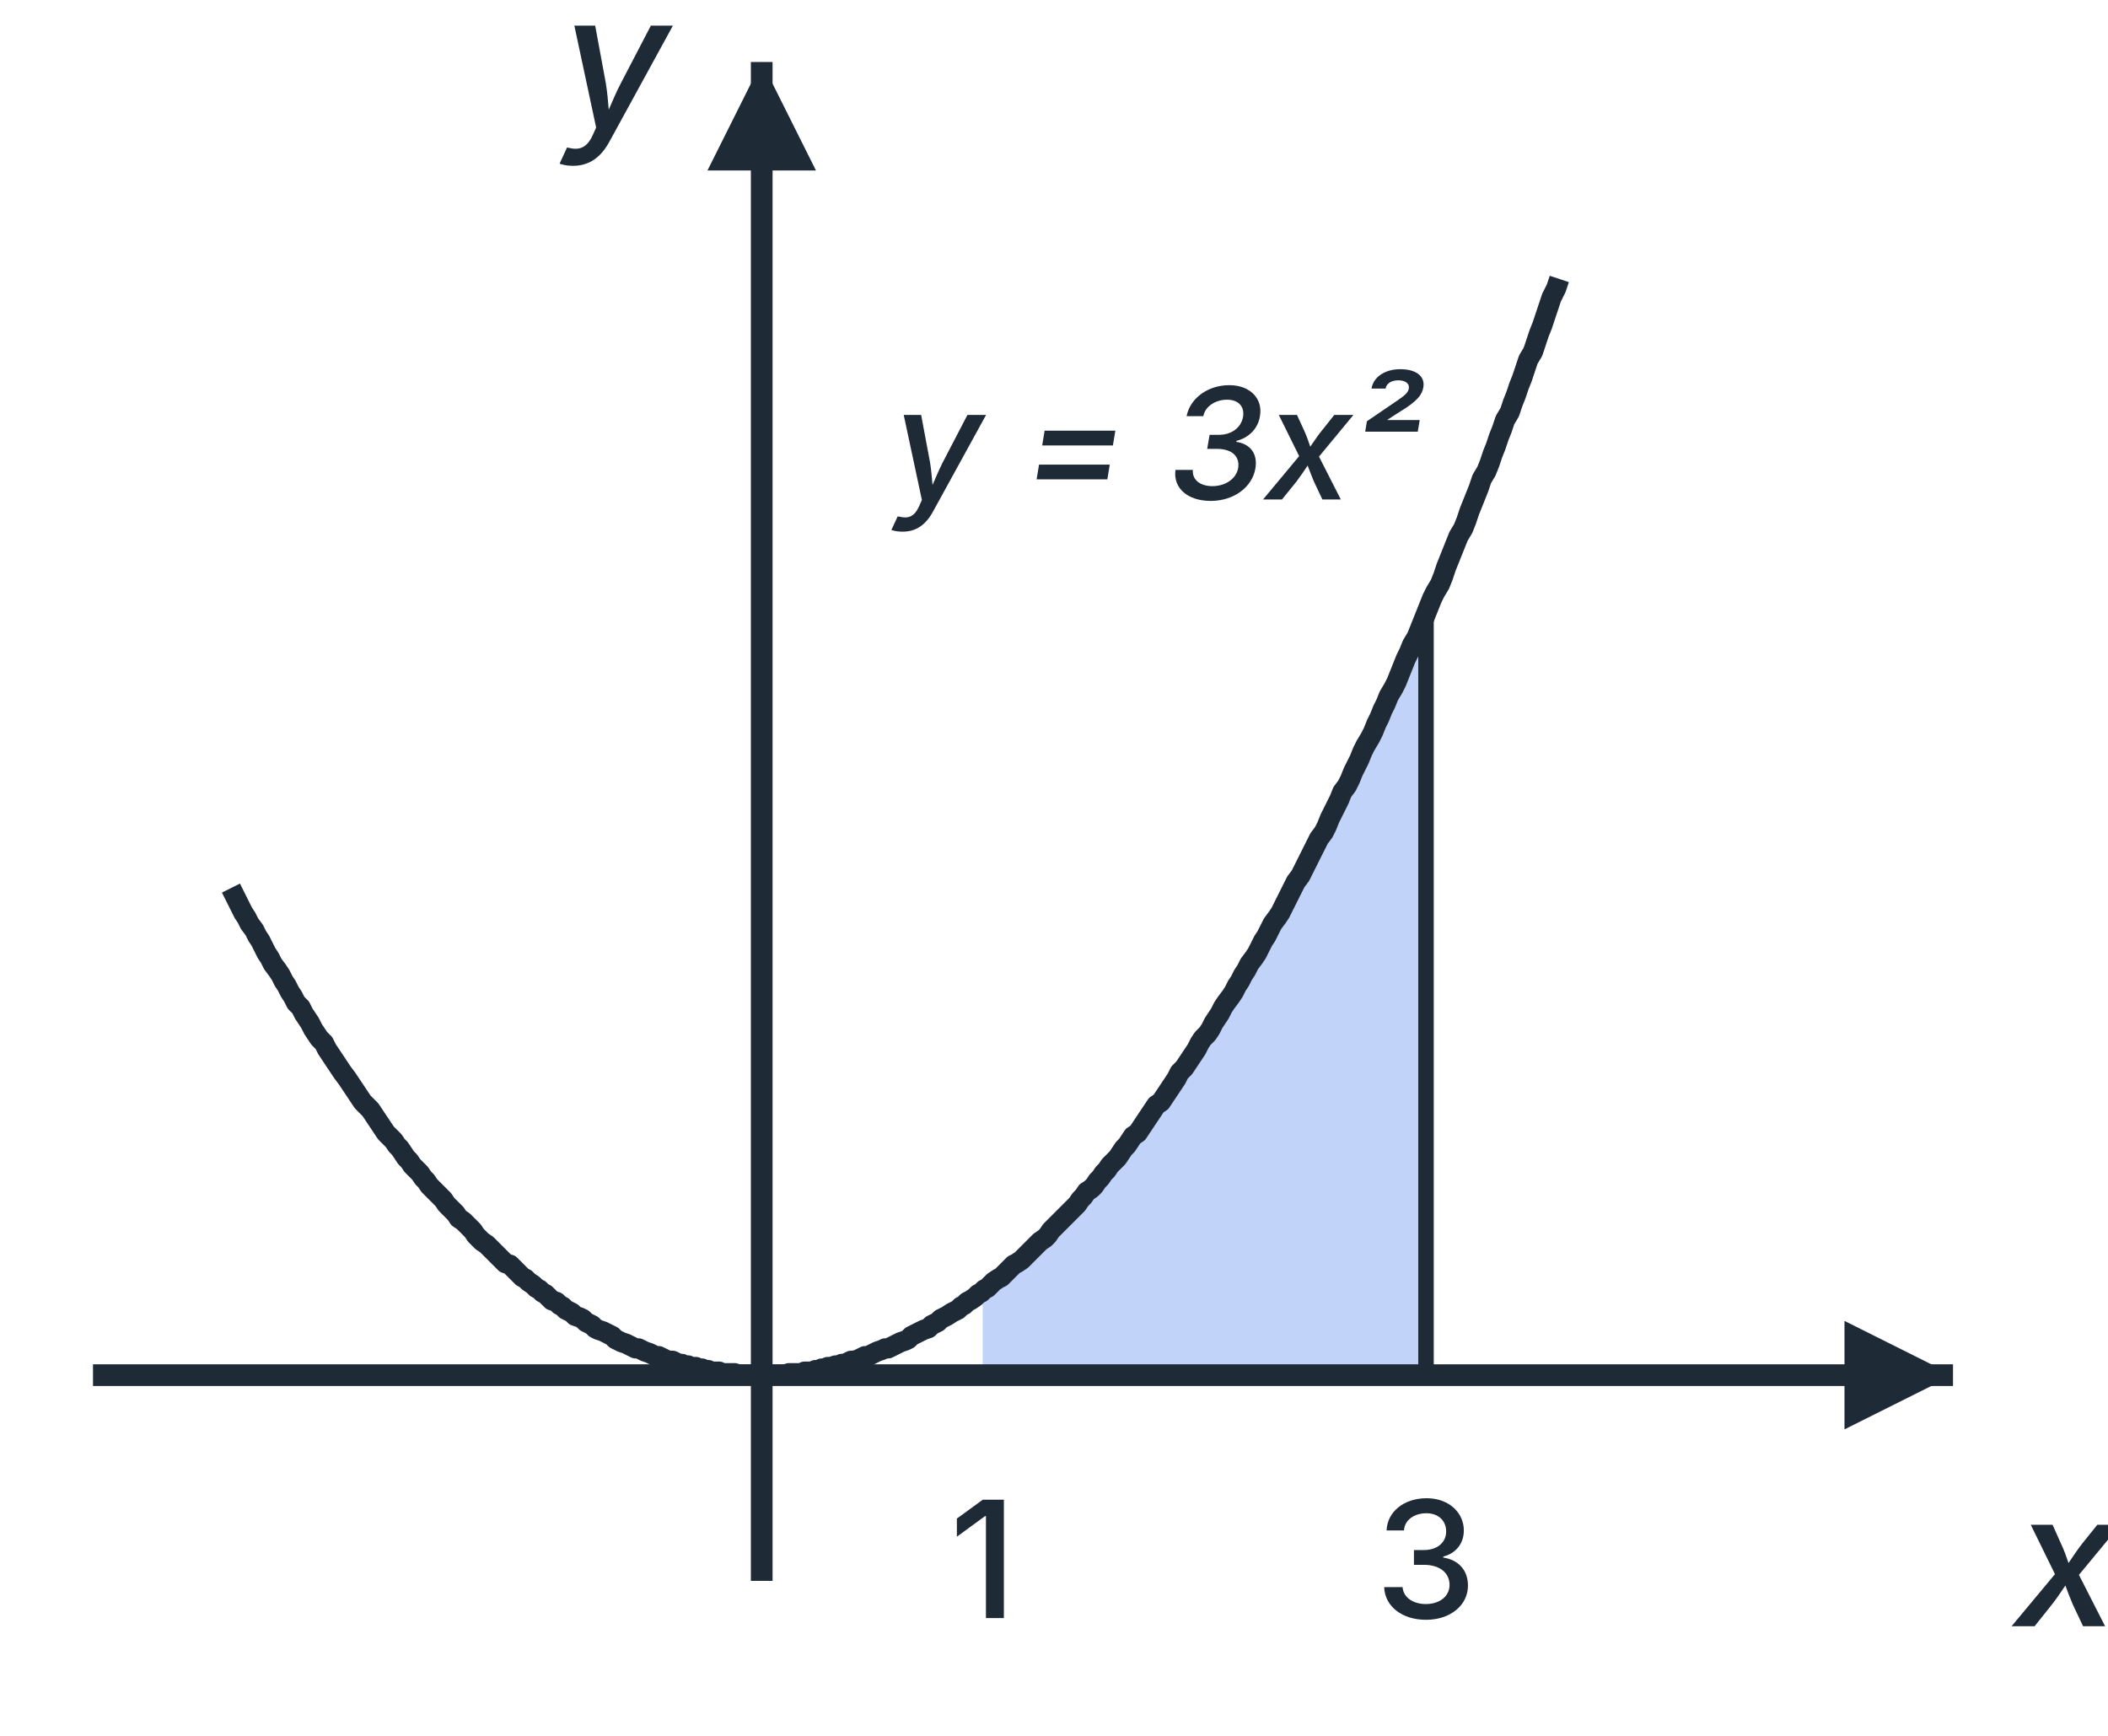
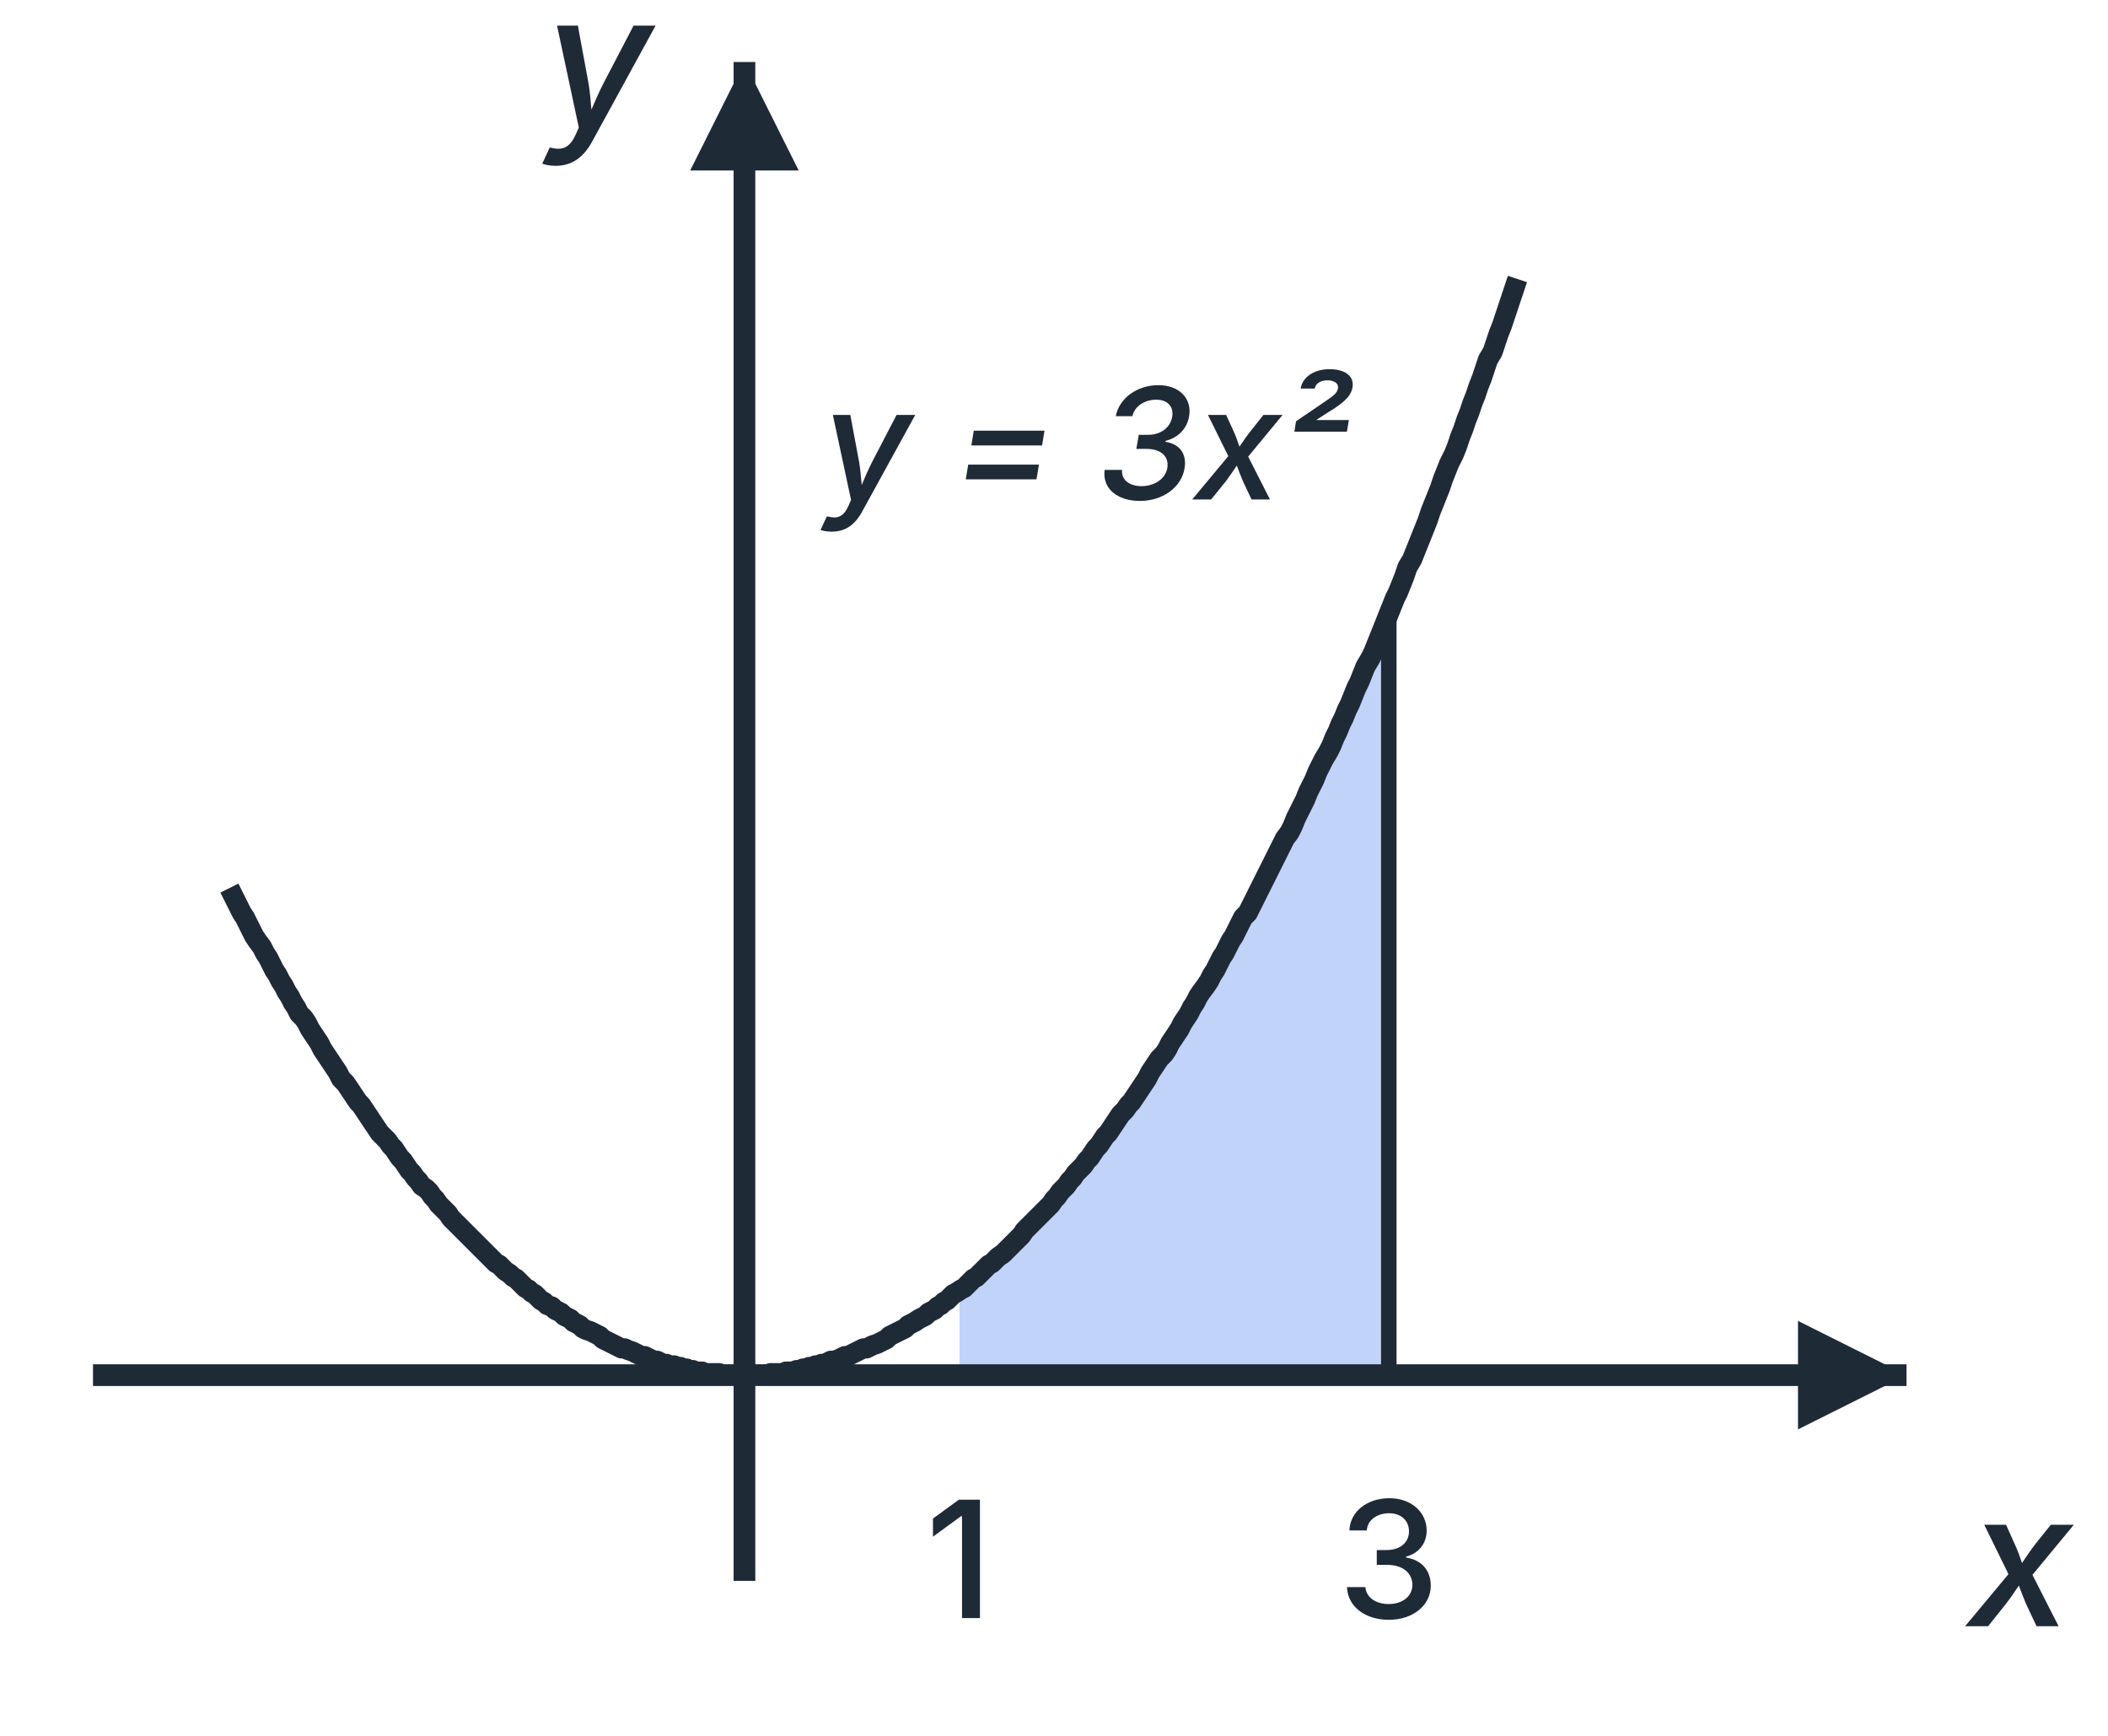
<svg xmlns="http://www.w3.org/2000/svg" viewBox="0 0 136 112" width="136" height="112" font-family="Inter, Arial, sans-serif">
-   <polygon points="63.4,83.3 63.6,83.2 63.7,83.1 63.9,82.9 64.0,82.8 64.1,82.7 64.3,82.6 64.4,82.5 64.6,82.4 64.7,82.2 64.9,82.1 65.0,82.0 65.1,81.9 65.3,81.8 65.4,81.6 65.6,81.5 65.7,81.4 65.9,81.3 66.0,81.1 66.1,81.0 66.3,80.9 66.4,80.7 66.6,80.6 66.7,80.5 66.9,80.3 67.0,80.2 67.1,80.1 67.3,79.9 67.4,79.8 67.6,79.7 67.7,79.5 67.9,79.4 68.0,79.2 68.1,79.1 68.3,78.9 68.4,78.8 68.6,78.6 68.7,78.5 68.9,78.3 69.0,78.2 69.1,78.0 69.3,77.9 69.4,77.7 69.6,77.6 69.7,77.4 69.9,77.3 70.0,77.1 70.1,76.9 70.3,76.8 70.4,76.6 70.6,76.5 70.7,76.3 70.9,76.1 71.0,76.0 71.1,75.8 71.3,75.6 71.4,75.5 71.6,75.3 71.7,75.1 71.9,74.9 72.0,74.8 72.1,74.6 72.3,74.4 72.4,74.2 72.6,74.1 72.7,73.9 72.9,73.7 73.0,73.5 73.1,73.3 73.3,73.1 73.4,73.0 73.6,72.8 73.7,72.6 73.9,72.4 74.0,72.2 74.1,72.0 74.3,71.8 74.4,71.6 74.6,71.4 74.7,71.3 74.9,71.1 75.0,70.9 75.1,70.7 75.3,70.5 75.4,70.3 75.6,70.1 75.7,69.9 75.9,69.7 76.0,69.4 76.1,69.2 76.3,69.0 76.4,68.8 76.6,68.6 76.7,68.4 76.9,68.2 77.0,68.0 77.1,67.8 77.3,67.6 77.4,67.3 77.6,67.1 77.7,66.9 77.9,66.7 78.0,66.5 78.1,66.2 78.3,66.0 78.4,65.8 78.6,65.6 78.7,65.4 78.9,65.1 79.0,64.9 79.1,64.7 79.3,64.4 79.4,64.2 79.6,64.0 79.7,63.7 79.9,63.5 80.0,63.3 80.1,63.0 80.3,62.8 80.4,62.6 80.6,62.3 80.7,62.1 80.9,61.8 81.0,61.6 81.1,61.4 81.3,61.1 81.4,60.9 81.6,60.6 81.7,60.4 81.9,60.1 82.0,59.9 82.1,59.6 82.3,59.4 82.4,59.1 82.6,58.9 82.7,58.6 82.9,58.3 83.0,58.1 83.1,57.8 83.3,57.6 83.4,57.3 83.6,57.0 83.7,56.8 83.9,56.5 84.0,56.3 84.1,56.0 84.3,55.7 84.4,55.4 84.6,55.2 84.7,54.9 84.9,54.6 85.0,54.4 85.1,54.1 85.3,53.8 85.4,53.5 85.6,53.3 85.7,53.0 85.9,52.7 86.0,52.4 86.1,52.1 86.3,51.9 86.4,51.6 86.6,51.3 86.7,51.0 86.9,50.7 87.0,50.4 87.1,50.1 87.3,49.8 87.4,49.6 87.6,49.3 87.7,49.0 87.9,48.7 88.0,48.4 88.1,48.1 88.3,47.8 88.4,47.5 88.6,47.2 88.7,46.9 88.9,46.6 89.0,46.3 89.1,46.0 89.3,45.7 89.4,45.4 89.6,45.0 89.7,44.7 89.9,44.4 90.0,44.1 90.1,43.8 90.3,43.5 90.4,43.2 90.6,42.9 90.7,42.5 90.9,42.2 91.0,41.9 91.1,41.6 91.3,41.3 91.4,40.9 91.6,40.6 91.7,40.3 91.9,40.0 92.0,39.6 92.0,88.7 91.9,88.7 91.7,88.7 91.6,88.7 91.4,88.7 91.3,88.7 91.1,88.7 91.0,88.7 90.9,88.7 90.7,88.7 90.6,88.7 90.4,88.7 90.3,88.7 90.1,88.7 90.0,88.7 89.9,88.7 89.7,88.7 89.6,88.7 89.4,88.7 89.3,88.7 89.1,88.7 89.0,88.7 88.9,88.7 88.7,88.7 88.6,88.7 88.4,88.7 88.3,88.7 88.1,88.7 88.0,88.7 87.9,88.7 87.7,88.7 87.6,88.7 87.4,88.7 87.3,88.7 87.1,88.7 87.0,88.7 86.9,88.7 86.7,88.7 86.6,88.7 86.4,88.7 86.3,88.7 86.1,88.7 86.0,88.7 85.9,88.7 85.7,88.7 85.6,88.7 85.4,88.7 85.3,88.7 85.1,88.7 85.0,88.7 84.9,88.7 84.7,88.7 84.6,88.7 84.4,88.7 84.3,88.7 84.1,88.7 84.0,88.7 83.9,88.7 83.7,88.7 83.6,88.7 83.4,88.7 83.3,88.7 83.1,88.7 83.0,88.7 82.9,88.7 82.7,88.7 82.6,88.7 82.4,88.7 82.3,88.7 82.1,88.7 82.0,88.7 81.9,88.7 81.7,88.7 81.6,88.7 81.4,88.7 81.3,88.7 81.1,88.7 81.0,88.7 80.9,88.7 80.7,88.7 80.6,88.7 80.4,88.7 80.3,88.7 80.1,88.7 80.0,88.7 79.9,88.7 79.7,88.7 79.6,88.7 79.4,88.7 79.3,88.7 79.1,88.7 79.0,88.7 78.9,88.7 78.7,88.7 78.6,88.7 78.4,88.7 78.3,88.7 78.1,88.7 78.0,88.7 77.9,88.7 77.7,88.7 77.6,88.7 77.4,88.7 77.3,88.7 77.1,88.7 77.0,88.7 76.9,88.7 76.7,88.7 76.6,88.7 76.4,88.7 76.3,88.7 76.1,88.7 76.0,88.7 75.9,88.7 75.7,88.7 75.6,88.7 75.4,88.7 75.3,88.7 75.1,88.7 75.0,88.7 74.9,88.7 74.7,88.7 74.6,88.7 74.4,88.7 74.3,88.7 74.1,88.7 74.0,88.7 73.9,88.7 73.7,88.7 73.6,88.7 73.4,88.7 73.3,88.7 73.1,88.7 73.0,88.7 72.9,88.7 72.7,88.7 72.6,88.7 72.4,88.7 72.3,88.7 72.1,88.7 72.0,88.7 71.9,88.7 71.7,88.7 71.6,88.7 71.4,88.7 71.3,88.7 71.1,88.7 71.0,88.7 70.9,88.7 70.7,88.7 70.6,88.7 70.4,88.7 70.3,88.7 70.1,88.7 70.0,88.7 69.9,88.7 69.7,88.7 69.6,88.7 69.4,88.7 69.3,88.7 69.1,88.7 69.0,88.7 68.9,88.7 68.7,88.7 68.6,88.7 68.4,88.7 68.3,88.7 68.1,88.7 68.0,88.7 67.9,88.7 67.7,88.7 67.6,88.7 67.4,88.7 67.3,88.7 67.1,88.7 67.0,88.7 66.9,88.7 66.7,88.7 66.6,88.7 66.4,88.7 66.3,88.7 66.1,88.7 66.0,88.7 65.9,88.7 65.7,88.7 65.6,88.7 65.4,88.7 65.3,88.7 65.1,88.7 65.0,88.7 64.9,88.7 64.7,88.7 64.6,88.7 64.4,88.7 64.3,88.7 64.1,88.7 64.0,88.7 63.9,88.7 63.7,88.7 63.6,88.7 63.4,88.7" fill="#2563eb" fill-opacity="0.28" stroke="none" />
-   <line x1="6.0" y1="88.727" x2="126.0" y2="88.727" stroke="#1f2a37" stroke-width="1.4" />
-   <path d="M126.0,88.727 l-7,-3.5 v7 z" fill="#1f2a37" />
-   <line x1="49.143" y1="102.0" x2="49.143" y2="4.0" stroke="#1f2a37" stroke-width="1.4" />
-   <path d="M49.143,4.0 l-3.5,7 h7 z" fill="#1f2a37" />
-   <text x="130.0" y="104.927" text-anchor="start" font-size="12" fill="#1f2a37" font-weight="500" font-style="italic">x</text>
-   <text x="43.143" y="8.2" text-anchor="end" font-size="12" fill="#1f2a37" font-weight="500" font-style="italic">y</text>
-   <polyline points="14.9,57.3 15.1,57.7 15.3,58.1 15.5,58.5 15.7,58.9 15.9,59.2 16.1,59.6 16.4,60.0 16.6,60.4 16.8,60.7 17.0,61.1 17.2,61.5 17.4,61.8 17.6,62.2 17.9,62.6 18.1,62.9 18.3,63.3 18.5,63.6 18.7,64.0 18.9,64.3 19.1,64.7 19.4,65.0 19.6,65.4 19.8,65.7 20.0,66.0 20.2,66.4 20.4,66.7 20.6,67.0 20.9,67.3 21.1,67.7 21.3,68.0 21.5,68.3 21.7,68.6 21.9,68.9 22.1,69.2 22.4,69.6 22.6,69.9 22.8,70.2 23.0,70.5 23.2,70.8 23.4,71.1 23.6,71.3 23.9,71.6 24.1,71.9 24.3,72.2 24.5,72.5 24.7,72.8 24.9,73.1 25.1,73.3 25.4,73.6 25.6,73.9 25.8,74.1 26.0,74.4 26.2,74.7 26.4,74.9 26.6,75.2 26.9,75.5 27.1,75.7 27.3,76.0 27.5,76.2 27.7,76.5 27.9,76.7 28.1,76.9 28.4,77.2 28.6,77.4 28.8,77.7 29.0,77.9 29.2,78.1 29.4,78.3 29.6,78.6 29.9,78.8 30.1,79.0 30.3,79.2 30.5,79.4 30.7,79.7 30.9,79.9 31.1,80.1 31.4,80.3 31.6,80.5 31.8,80.7 32.0,80.9 32.2,81.1 32.4,81.3 32.6,81.5 32.9,81.6 33.1,81.8 33.3,82.0 33.5,82.2 33.7,82.4 33.9,82.5 34.1,82.7 34.4,82.9 34.6,83.1 34.8,83.2 35.0,83.4 35.2,83.5 35.4,83.7 35.6,83.9 35.9,84.0 36.1,84.2 36.3,84.3 36.5,84.5 36.7,84.6 36.9,84.7 37.1,84.9 37.4,85.0 37.6,85.1 37.8,85.3 38.0,85.4 38.2,85.5 38.4,85.7 38.6,85.8 38.9,85.9 39.1,86.0 39.3,86.1 39.5,86.2 39.7,86.4 39.9,86.5 40.1,86.6 40.4,86.7 40.6,86.8 40.8,86.9 41.0,87.0 41.2,87.0 41.4,87.1 41.6,87.2 41.9,87.3 42.1,87.4 42.3,87.5 42.5,87.5 42.7,87.6 42.9,87.7 43.1,87.8 43.4,87.8 43.6,87.9 43.8,88.0 44.0,88.0 44.2,88.1 44.4,88.1 44.6,88.2 44.9,88.2 45.1,88.3 45.3,88.3 45.5,88.4 45.7,88.4 45.9,88.5 46.1,88.5 46.4,88.5 46.6,88.6 46.8,88.6 47.0,88.6 47.2,88.6 47.4,88.6 47.6,88.7 47.9,88.7 48.1,88.7 48.3,88.7 48.5,88.7 48.7,88.7 48.9,88.7 49.1,88.7 49.4,88.7 49.6,88.7 49.8,88.7 50.0,88.7 50.2,88.7 50.4,88.7 50.6,88.7 50.9,88.6 51.1,88.6 51.3,88.6 51.5,88.6 51.7,88.6 51.9,88.5 52.1,88.5 52.4,88.5 52.6,88.4 52.8,88.4 53.0,88.3 53.2,88.3 53.4,88.2 53.6,88.2 53.9,88.1 54.1,88.1 54.3,88.0 54.5,88.0 54.7,87.9 54.9,87.8 55.1,87.8 55.4,87.7 55.6,87.6 55.8,87.5 56.0,87.5 56.2,87.4 56.4,87.3 56.6,87.2 56.9,87.1 57.1,87.0 57.3,87.0 57.5,86.9 57.7,86.8 57.9,86.7 58.1,86.6 58.4,86.5 58.6,86.4 58.8,86.2 59.0,86.1 59.2,86.0 59.4,85.9 59.6,85.8 59.9,85.7 60.1,85.5 60.3,85.4 60.5,85.3 60.7,85.1 60.9,85.0 61.1,84.9 61.4,84.7 61.6,84.6 61.8,84.5 62.0,84.3 62.2,84.2 62.4,84.0 62.6,83.9 62.9,83.7 63.1,83.5 63.3,83.4 63.5,83.2 63.7,83.1 63.9,82.9 64.1,82.7 64.4,82.5 64.6,82.4 64.8,82.2 65.0,82.0 65.2,81.8 65.4,81.6 65.6,81.5 65.9,81.3 66.1,81.1 66.3,80.9 66.5,80.7 66.7,80.5 66.9,80.3 67.1,80.1 67.4,79.9 67.6,79.7 67.8,79.4 68.0,79.2 68.2,79.0 68.4,78.8 68.6,78.6 68.9,78.3 69.1,78.1 69.3,77.9 69.5,77.7 69.7,77.4 69.9,77.2 70.1,76.9 70.4,76.7 70.6,76.5 70.8,76.2 71.0,76.0 71.2,75.7 71.4,75.5 71.6,75.2 71.9,74.9 72.1,74.7 72.3,74.4 72.5,74.1 72.7,73.9 72.9,73.6 73.1,73.3 73.4,73.1 73.6,72.8 73.8,72.5 74.0,72.2 74.2,71.9 74.4,71.6 74.6,71.3 74.9,71.1 75.1,70.8 75.3,70.5 75.5,70.2 75.7,69.9 75.9,69.6 76.1,69.2 76.4,68.9 76.6,68.6 76.8,68.3 77.0,68.0 77.2,67.7 77.4,67.3 77.6,67.0 77.9,66.7 78.1,66.4 78.3,66.0 78.5,65.7 78.7,65.4 78.9,65.0 79.1,64.7 79.4,64.3 79.6,64.0 79.8,63.6 80.0,63.3 80.2,62.9 80.4,62.6 80.6,62.2 80.9,61.8 81.1,61.5 81.3,61.1 81.5,60.7 81.7,60.4 81.9,60.0 82.1,59.6 82.4,59.2 82.6,58.9 82.8,58.5 83.0,58.1 83.2,57.7 83.4,57.3 83.6,56.9 83.9,56.5 84.1,56.1 84.3,55.7 84.5,55.3 84.7,54.9 84.9,54.5 85.1,54.1 85.4,53.7 85.6,53.3 85.8,52.8 86.0,52.4 86.2,52.0 86.4,51.6 86.6,51.1 86.9,50.7 87.1,50.3 87.3,49.8 87.5,49.4 87.7,49.0 87.9,48.5 88.1,48.1 88.4,47.6 88.6,47.2 88.8,46.7 89.0,46.3 89.2,45.8 89.4,45.4 89.6,44.9 89.9,44.4 90.1,44.0 90.3,43.5 90.5,43.0 90.7,42.5 90.9,42.1 91.1,41.6 91.4,41.1 91.6,40.6 91.8,40.1 92.0,39.6 92.2,39.1 92.4,38.6 92.6,38.2 92.9,37.7 93.1,37.2 93.3,36.6 93.5,36.1 93.7,35.6 93.9,35.1 94.1,34.6 94.4,34.1 94.6,33.6 94.8,33.0 95.0,32.5 95.2,32.0 95.4,31.5 95.6,30.9 95.9,30.4 96.1,29.9 96.3,29.3 96.5,28.8 96.7,28.2 96.9,27.7 97.1,27.1 97.4,26.6 97.6,26.0 97.8,25.5 98.0,24.9 98.2,24.4 98.4,23.8 98.6,23.2 98.9,22.7 99.1,22.1 99.3,21.5 99.5,21.0 99.7,20.4 99.9,19.8 100.1,19.2 100.4,18.6 100.6,18.0" fill="none" stroke="#1f2a37" stroke-width="1.3" stroke-linejoin="round" />
-   <line x1="92.0" y1="88.7" x2="92.0" y2="39.6" stroke="#1f2a37" stroke-width="1.0" />
-   <text x="63.429" y="104.402" text-anchor="middle" font-size="10.5" fill="#1f2a37" font-weight="500">1</text>
-   <text x="92.0" y="104.402" text-anchor="middle" font-size="10.5" fill="#1f2a37" font-weight="500">3</text>
-   <text x="91.714" y="32.227" text-anchor="end" font-size="10" fill="#1f2a37" font-weight="500" font-style="italic">y = 3x²</text>
+   <polygon points="61.9,83.3 62.0,83.2 62.2,83.1 62.3,82.9 62.4,82.8 62.6,82.7 62.7,82.6 62.9,82.5 63.0,82.4 63.1,82.2 63.3,82.1 63.4,82.0 63.5,81.9 63.7,81.8 63.8,81.6 64.0,81.5 64.1,81.4 64.2,81.3 64.4,81.1 64.5,81.0 64.7,80.9 64.8,80.7 64.9,80.6 65.1,80.5 65.2,80.3 65.3,80.2 65.5,80.1 65.6,79.9 65.8,79.8 65.9,79.7 66.0,79.5 66.2,79.4 66.3,79.2 66.5,79.1 66.6,78.9 66.7,78.8 66.9,78.6 67.0,78.5 67.2,78.3 67.3,78.2 67.4,78.0 67.6,77.9 67.7,77.7 67.8,77.6 68.0,77.4 68.1,77.3 68.3,77.1 68.4,76.9 68.5,76.8 68.7,76.6 68.8,76.5 69.0,76.3 69.1,76.1 69.2,76.0 69.4,75.8 69.5,75.6 69.6,75.5 69.8,75.3 69.9,75.1 70.1,74.9 70.2,74.8 70.3,74.6 70.5,74.4 70.6,74.2 70.8,74.1 70.9,73.9 71.0,73.7 71.2,73.5 71.3,73.3 71.4,73.1 71.6,73.0 71.7,72.8 71.9,72.6 72.0,72.4 72.1,72.2 72.3,72.0 72.4,71.8 72.6,71.6 72.7,71.4 72.8,71.3 73.0,71.1 73.1,70.9 73.2,70.7 73.4,70.5 73.5,70.3 73.7,70.1 73.8,69.9 73.9,69.7 74.1,69.4 74.2,69.2 74.4,69.0 74.5,68.8 74.6,68.6 74.8,68.4 74.9,68.2 75.1,68.0 75.2,67.8 75.3,67.6 75.5,67.3 75.6,67.1 75.7,66.9 75.9,66.7 76.0,66.5 76.2,66.2 76.3,66.0 76.4,65.8 76.6,65.6 76.7,65.4 76.9,65.1 77.0,64.9 77.1,64.7 77.3,64.4 77.4,64.2 77.5,64.0 77.7,63.7 77.8,63.5 78.0,63.3 78.1,63.0 78.2,62.8 78.4,62.6 78.5,62.3 78.7,62.1 78.8,61.8 78.9,61.6 79.1,61.4 79.2,61.1 79.3,60.9 79.5,60.6 79.6,60.4 79.8,60.1 79.9,59.9 80.0,59.6 80.2,59.4 80.3,59.1 80.5,58.9 80.6,58.6 80.7,58.3 80.9,58.1 81.0,57.8 81.1,57.6 81.3,57.3 81.4,57.0 81.6,56.8 81.7,56.5 81.8,56.3 82.0,56.0 82.1,55.7 82.3,55.4 82.4,55.2 82.5,54.9 82.7,54.6 82.8,54.4 82.9,54.1 83.1,53.8 83.2,53.5 83.4,53.3 83.5,53.0 83.6,52.7 83.8,52.4 83.9,52.1 84.1,51.9 84.2,51.6 84.3,51.3 84.5,51.0 84.6,50.7 84.8,50.4 84.9,50.1 85.0,49.8 85.2,49.6 85.3,49.3 85.4,49.0 85.6,48.7 85.7,48.4 85.9,48.1 86.0,47.8 86.1,47.5 86.3,47.2 86.4,46.9 86.6,46.6 86.7,46.3 86.8,46.0 87.0,45.7 87.1,45.4 87.2,45.0 87.4,44.7 87.5,44.4 87.7,44.1 87.8,43.8 87.9,43.5 88.1,43.2 88.2,42.9 88.4,42.5 88.5,42.2 88.6,41.9 88.8,41.6 88.9,41.3 89.0,40.9 89.2,40.6 89.3,40.3 89.5,40.0 89.6,39.6 89.6,88.7 89.5,88.7 89.3,88.7 89.2,88.7 89.0,88.7 88.9,88.7 88.8,88.7 88.6,88.7 88.5,88.7 88.4,88.7 88.2,88.7 88.1,88.7 87.9,88.7 87.8,88.7 87.7,88.7 87.5,88.7 87.4,88.7 87.2,88.7 87.1,88.7 87.0,88.7 86.8,88.7 86.7,88.7 86.6,88.7 86.4,88.7 86.3,88.7 86.1,88.7 86.0,88.7 85.9,88.7 85.7,88.7 85.6,88.7 85.4,88.7 85.3,88.7 85.2,88.7 85.0,88.7 84.9,88.7 84.8,88.7 84.6,88.7 84.5,88.7 84.3,88.7 84.2,88.7 84.1,88.7 83.9,88.7 83.8,88.7 83.6,88.7 83.5,88.7 83.4,88.7 83.2,88.7 83.1,88.7 82.9,88.7 82.8,88.7 82.7,88.7 82.5,88.7 82.4,88.7 82.3,88.7 82.1,88.7 82.0,88.7 81.8,88.7 81.7,88.7 81.6,88.7 81.4,88.7 81.3,88.7 81.1,88.7 81.0,88.7 80.9,88.7 80.7,88.7 80.6,88.7 80.5,88.7 80.3,88.7 80.2,88.7 80.0,88.7 79.9,88.7 79.8,88.7 79.6,88.7 79.5,88.7 79.3,88.7 79.2,88.7 79.1,88.7 78.9,88.7 78.8,88.7 78.7,88.7 78.5,88.7 78.4,88.7 78.2,88.7 78.1,88.7 78.0,88.7 77.8,88.7 77.7,88.7 77.5,88.7 77.4,88.7 77.3,88.7 77.1,88.7 77.0,88.7 76.9,88.7 76.7,88.7 76.6,88.7 76.4,88.7 76.3,88.7 76.2,88.7 76.0,88.7 75.9,88.7 75.7,88.7 75.6,88.7 75.5,88.7 75.3,88.7 75.2,88.7 75.1,88.7 74.9,88.7 74.8,88.7 74.6,88.7 74.5,88.7 74.4,88.7 74.2,88.7 74.1,88.7 73.9,88.7 73.8,88.7 73.7,88.7 73.5,88.7 73.4,88.7 73.2,88.7 73.1,88.7 73.0,88.7 72.8,88.7 72.7,88.7 72.6,88.7 72.4,88.7 72.3,88.7 72.1,88.7 72.0,88.7 71.9,88.7 71.7,88.7 71.6,88.7 71.4,88.7 71.3,88.7 71.2,88.7 71.0,88.7 70.9,88.7 70.8,88.7 70.6,88.7 70.5,88.7 70.3,88.7 70.2,88.7 70.1,88.7 69.9,88.7 69.8,88.7 69.6,88.7 69.5,88.7 69.4,88.7 69.2,88.7 69.1,88.7 69.0,88.7 68.8,88.7 68.7,88.7 68.5,88.7 68.4,88.7 68.3,88.7 68.1,88.7 68.0,88.7 67.8,88.7 67.7,88.7 67.6,88.7 67.4,88.7 67.3,88.7 67.2,88.7 67.0,88.7 66.9,88.7 66.7,88.7 66.6,88.7 66.5,88.7 66.3,88.7 66.2,88.7 66.0,88.7 65.9,88.7 65.8,88.7 65.6,88.7 65.5,88.7 65.3,88.7 65.2,88.7 65.1,88.7 64.9,88.7 64.8,88.7 64.7,88.7 64.5,88.7 64.4,88.7 64.2,88.7 64.1,88.7 64.0,88.7 63.8,88.7 63.7,88.7 63.5,88.7 63.4,88.7 63.3,88.7 63.1,88.7 63.0,88.7 62.9,88.7 62.7,88.7 62.6,88.7 62.4,88.7 62.3,88.7 62.2,88.7 62.0,88.7 61.9,88.7" fill="#2563eb" fill-opacity="0.28" stroke="none" />
+   <line x1="6.0" y1="88.727" x2="123.0" y2="88.727" stroke="#1f2a37" stroke-width="1.4" />
+   <path d="M123.0,88.727 l-7,-3.5 v7 z" fill="#1f2a37" />
+   <line x1="48.029" y1="102.0" x2="48.029" y2="4.0" stroke="#1f2a37" stroke-width="1.4" />
+   <path d="M48.029,4.0 l-3.5,7 h7 z" fill="#1f2a37" />
+   <text x="127.0" y="104.927" text-anchor="start" font-size="12" fill="#1f2a37" font-weight="500" font-style="italic">x</text>
+   <text x="42.029" y="8.2" text-anchor="end" font-size="12" fill="#1f2a37" font-weight="500" font-style="italic">y</text>
+   <polyline points="14.8,57.3 15.0,57.7 15.2,58.1 15.4,58.5 15.6,58.9 15.8,59.2 16.0,59.6 16.2,60.0 16.4,60.4 16.6,60.7 16.9,61.1 17.1,61.5 17.3,61.8 17.5,62.2 17.7,62.6 17.9,62.9 18.1,63.3 18.3,63.6 18.5,64.0 18.7,64.3 18.9,64.7 19.1,65.0 19.3,65.4 19.6,65.7 19.8,66.0 20.0,66.4 20.2,66.7 20.4,67.0 20.6,67.3 20.8,67.7 21.0,68.0 21.2,68.3 21.4,68.6 21.6,68.9 21.8,69.2 22.0,69.6 22.3,69.9 22.5,70.2 22.7,70.5 22.9,70.8 23.1,71.1 23.3,71.3 23.5,71.6 23.7,71.9 23.9,72.2 24.1,72.5 24.3,72.8 24.5,73.1 24.7,73.3 25.0,73.6 25.2,73.9 25.4,74.1 25.6,74.4 25.8,74.7 26.0,74.9 26.2,75.2 26.4,75.5 26.6,75.7 26.8,76.0 27.0,76.2 27.2,76.5 27.5,76.7 27.7,76.9 27.9,77.2 28.1,77.4 28.3,77.7 28.5,77.9 28.7,78.1 28.9,78.3 29.1,78.6 29.3,78.8 29.5,79.0 29.7,79.2 29.9,79.4 30.2,79.7 30.4,79.9 30.6,80.1 30.8,80.3 31.0,80.5 31.2,80.7 31.4,80.9 31.6,81.1 31.8,81.3 32.0,81.5 32.2,81.6 32.4,81.8 32.6,82.0 32.9,82.2 33.1,82.4 33.3,82.5 33.5,82.7 33.7,82.9 33.9,83.1 34.1,83.2 34.3,83.4 34.5,83.5 34.7,83.7 34.9,83.9 35.1,84.0 35.3,84.2 35.6,84.3 35.8,84.5 36.0,84.6 36.2,84.7 36.4,84.9 36.6,85.0 36.8,85.1 37.0,85.3 37.2,85.4 37.4,85.5 37.6,85.7 37.8,85.8 38.1,85.9 38.3,86.0 38.5,86.1 38.7,86.2 38.9,86.4 39.1,86.5 39.3,86.6 39.5,86.7 39.7,86.8 39.9,86.9 40.1,87.0 40.3,87.0 40.5,87.1 40.8,87.2 41.0,87.3 41.2,87.4 41.4,87.5 41.6,87.5 41.8,87.6 42.0,87.7 42.2,87.8 42.4,87.8 42.6,87.9 42.8,88.0 43.0,88.0 43.2,88.1 43.5,88.1 43.7,88.2 43.9,88.2 44.1,88.3 44.3,88.3 44.5,88.4 44.7,88.4 44.9,88.5 45.1,88.5 45.3,88.5 45.5,88.6 45.7,88.6 46.0,88.6 46.2,88.6 46.4,88.6 46.6,88.7 46.8,88.7 47.0,88.7 47.2,88.7 47.4,88.7 47.6,88.7 47.8,88.7 48.0,88.7 48.2,88.7 48.4,88.7 48.7,88.7 48.9,88.7 49.1,88.7 49.3,88.7 49.5,88.7 49.7,88.6 49.9,88.6 50.1,88.6 50.3,88.6 50.5,88.6 50.7,88.5 50.9,88.5 51.1,88.5 51.4,88.4 51.6,88.4 51.8,88.3 52.0,88.3 52.2,88.2 52.4,88.2 52.6,88.1 52.8,88.1 53.0,88.0 53.2,88.0 53.4,87.9 53.6,87.8 53.8,87.8 54.1,87.7 54.3,87.6 54.5,87.5 54.7,87.5 54.9,87.4 55.1,87.3 55.3,87.2 55.5,87.1 55.7,87.0 55.9,87.0 56.1,86.9 56.3,86.8 56.6,86.7 56.8,86.6 57.0,86.5 57.2,86.4 57.4,86.2 57.6,86.1 57.8,86.0 58.0,85.9 58.2,85.8 58.4,85.7 58.6,85.5 58.8,85.4 59.0,85.3 59.3,85.1 59.5,85.0 59.7,84.9 59.9,84.7 60.1,84.6 60.3,84.5 60.5,84.3 60.7,84.2 60.9,84.0 61.1,83.9 61.3,83.7 61.5,83.5 61.7,83.4 62.0,83.2 62.2,83.1 62.4,82.9 62.6,82.7 62.8,82.5 63.0,82.4 63.2,82.2 63.4,82.0 63.6,81.8 63.8,81.6 64.0,81.5 64.2,81.3 64.4,81.1 64.7,80.9 64.9,80.7 65.1,80.5 65.3,80.3 65.5,80.1 65.7,79.9 65.9,79.7 66.1,79.4 66.3,79.2 66.5,79.0 66.7,78.8 66.9,78.6 67.2,78.3 67.4,78.1 67.6,77.9 67.8,77.7 68.0,77.4 68.2,77.2 68.4,76.9 68.6,76.7 68.8,76.5 69.0,76.2 69.2,76.0 69.4,75.7 69.6,75.5 69.9,75.2 70.1,74.9 70.3,74.7 70.5,74.4 70.7,74.1 70.9,73.9 71.1,73.6 71.3,73.3 71.5,73.1 71.7,72.8 71.9,72.5 72.1,72.2 72.3,71.9 72.6,71.6 72.8,71.3 73.0,71.1 73.2,70.8 73.4,70.5 73.6,70.2 73.8,69.9 74.0,69.6 74.2,69.2 74.4,68.9 74.6,68.6 74.8,68.3 75.1,68.0 75.3,67.7 75.5,67.3 75.7,67.0 75.9,66.7 76.1,66.4 76.3,66.0 76.5,65.7 76.7,65.4 76.9,65.0 77.1,64.7 77.3,64.3 77.5,64.0 77.8,63.6 78.0,63.3 78.2,62.9 78.4,62.6 78.6,62.2 78.8,61.8 79.0,61.5 79.2,61.1 79.4,60.7 79.6,60.4 79.8,60.0 80.0,59.6 80.2,59.2 80.5,58.9 80.7,58.5 80.9,58.1 81.1,57.7 81.3,57.3 81.5,56.9 81.7,56.5 81.9,56.1 82.1,55.7 82.3,55.3 82.5,54.9 82.7,54.5 82.9,54.1 83.2,53.7 83.4,53.3 83.6,52.8 83.8,52.4 84.0,52.0 84.2,51.6 84.4,51.1 84.6,50.7 84.8,50.3 85.0,49.8 85.2,49.4 85.4,49.0 85.7,48.5 85.9,48.1 86.1,47.6 86.3,47.2 86.5,46.7 86.7,46.3 86.9,45.8 87.1,45.4 87.3,44.9 87.5,44.4 87.7,44.0 87.9,43.5 88.1,43.0 88.4,42.5 88.6,42.1 88.8,41.6 89.0,41.1 89.2,40.6 89.4,40.1 89.6,39.6 89.8,39.1 90.0,38.6 90.2,38.2 90.4,37.7 90.6,37.2 90.8,36.6 91.1,36.1 91.3,35.6 91.5,35.1 91.7,34.6 91.9,34.1 92.1,33.6 92.3,33.0 92.5,32.5 92.7,32.0 92.9,31.5 93.1,30.9 93.3,30.4 93.5,29.9 93.8,29.3 94.0,28.8 94.2,28.2 94.4,27.7 94.6,27.1 94.8,26.6 95.0,26.0 95.2,25.5 95.4,24.9 95.6,24.4 95.8,23.8 96.0,23.2 96.3,22.7 96.5,22.1 96.7,21.5 96.9,21.0 97.1,20.4 97.3,19.8 97.5,19.2 97.7,18.6 97.9,18.0" fill="none" stroke="#1f2a37" stroke-width="1.3" stroke-linejoin="round" />
+   <line x1="89.6" y1="88.7" x2="89.6" y2="39.6" stroke="#1f2a37" stroke-width="1.0" />
+   <text x="61.886" y="104.402" text-anchor="middle" font-size="10.5" fill="#1f2a37" font-weight="500">1</text>
+   <text x="89.6" y="104.402" text-anchor="middle" font-size="10.5" fill="#1f2a37" font-weight="500">3</text>
+   <text x="87.143" y="32.227" text-anchor="end" font-size="10" fill="#1f2a37" font-weight="500" font-style="italic">y = 3x²</text>
</svg>
